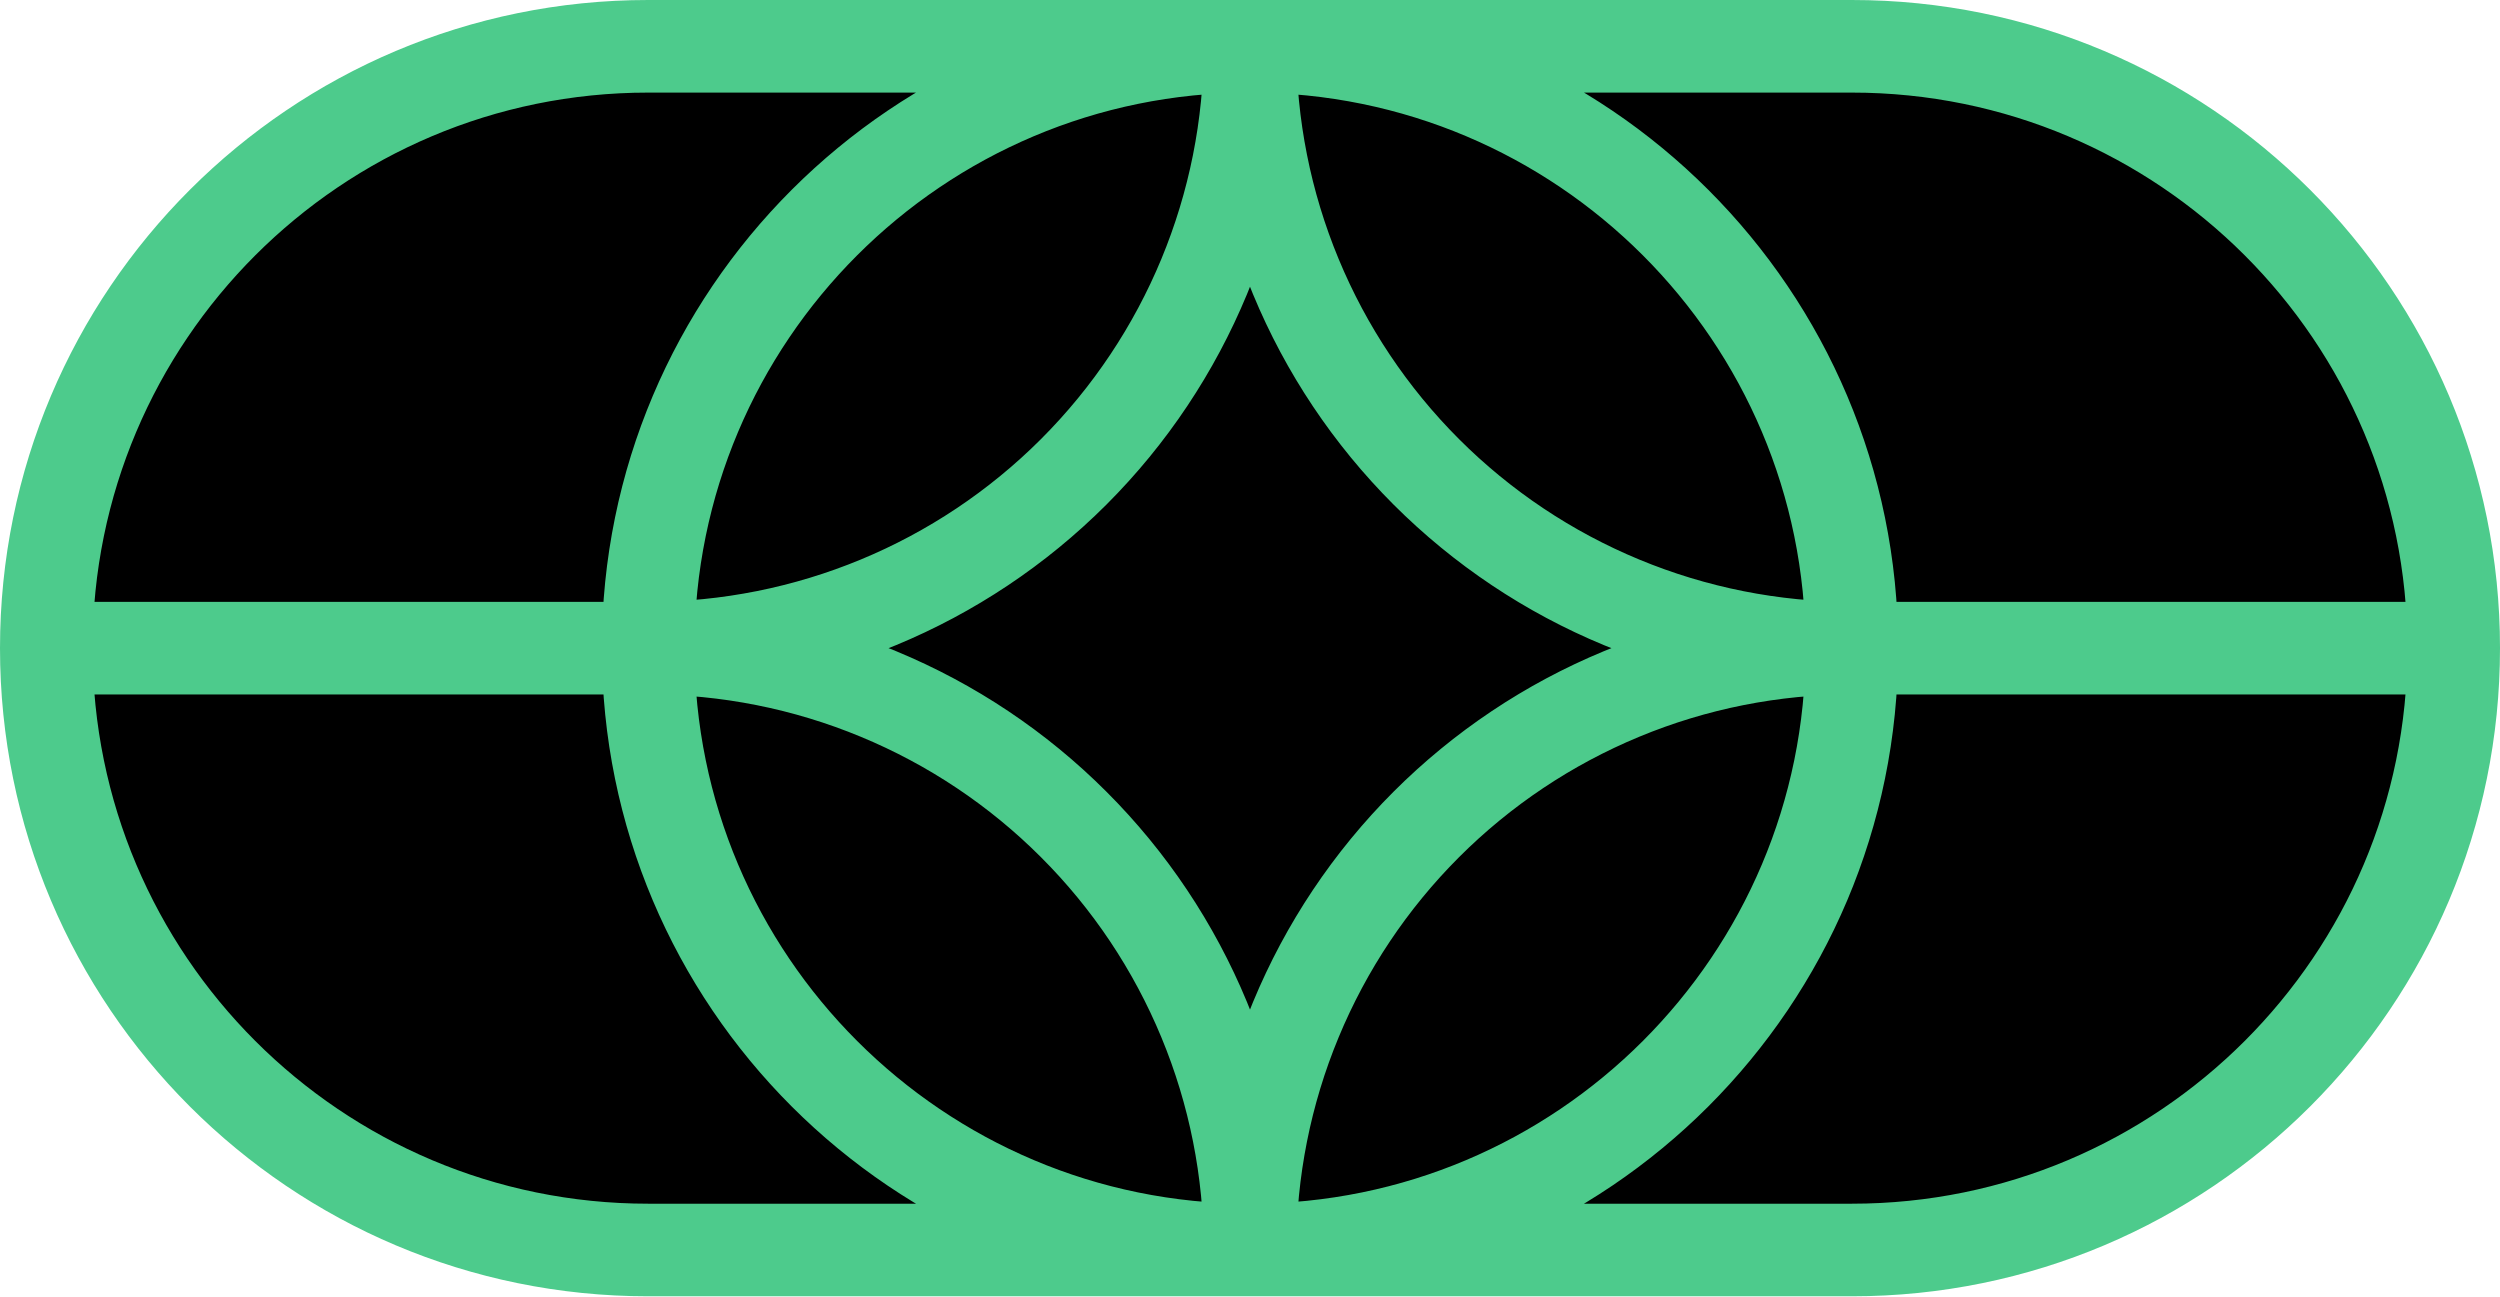
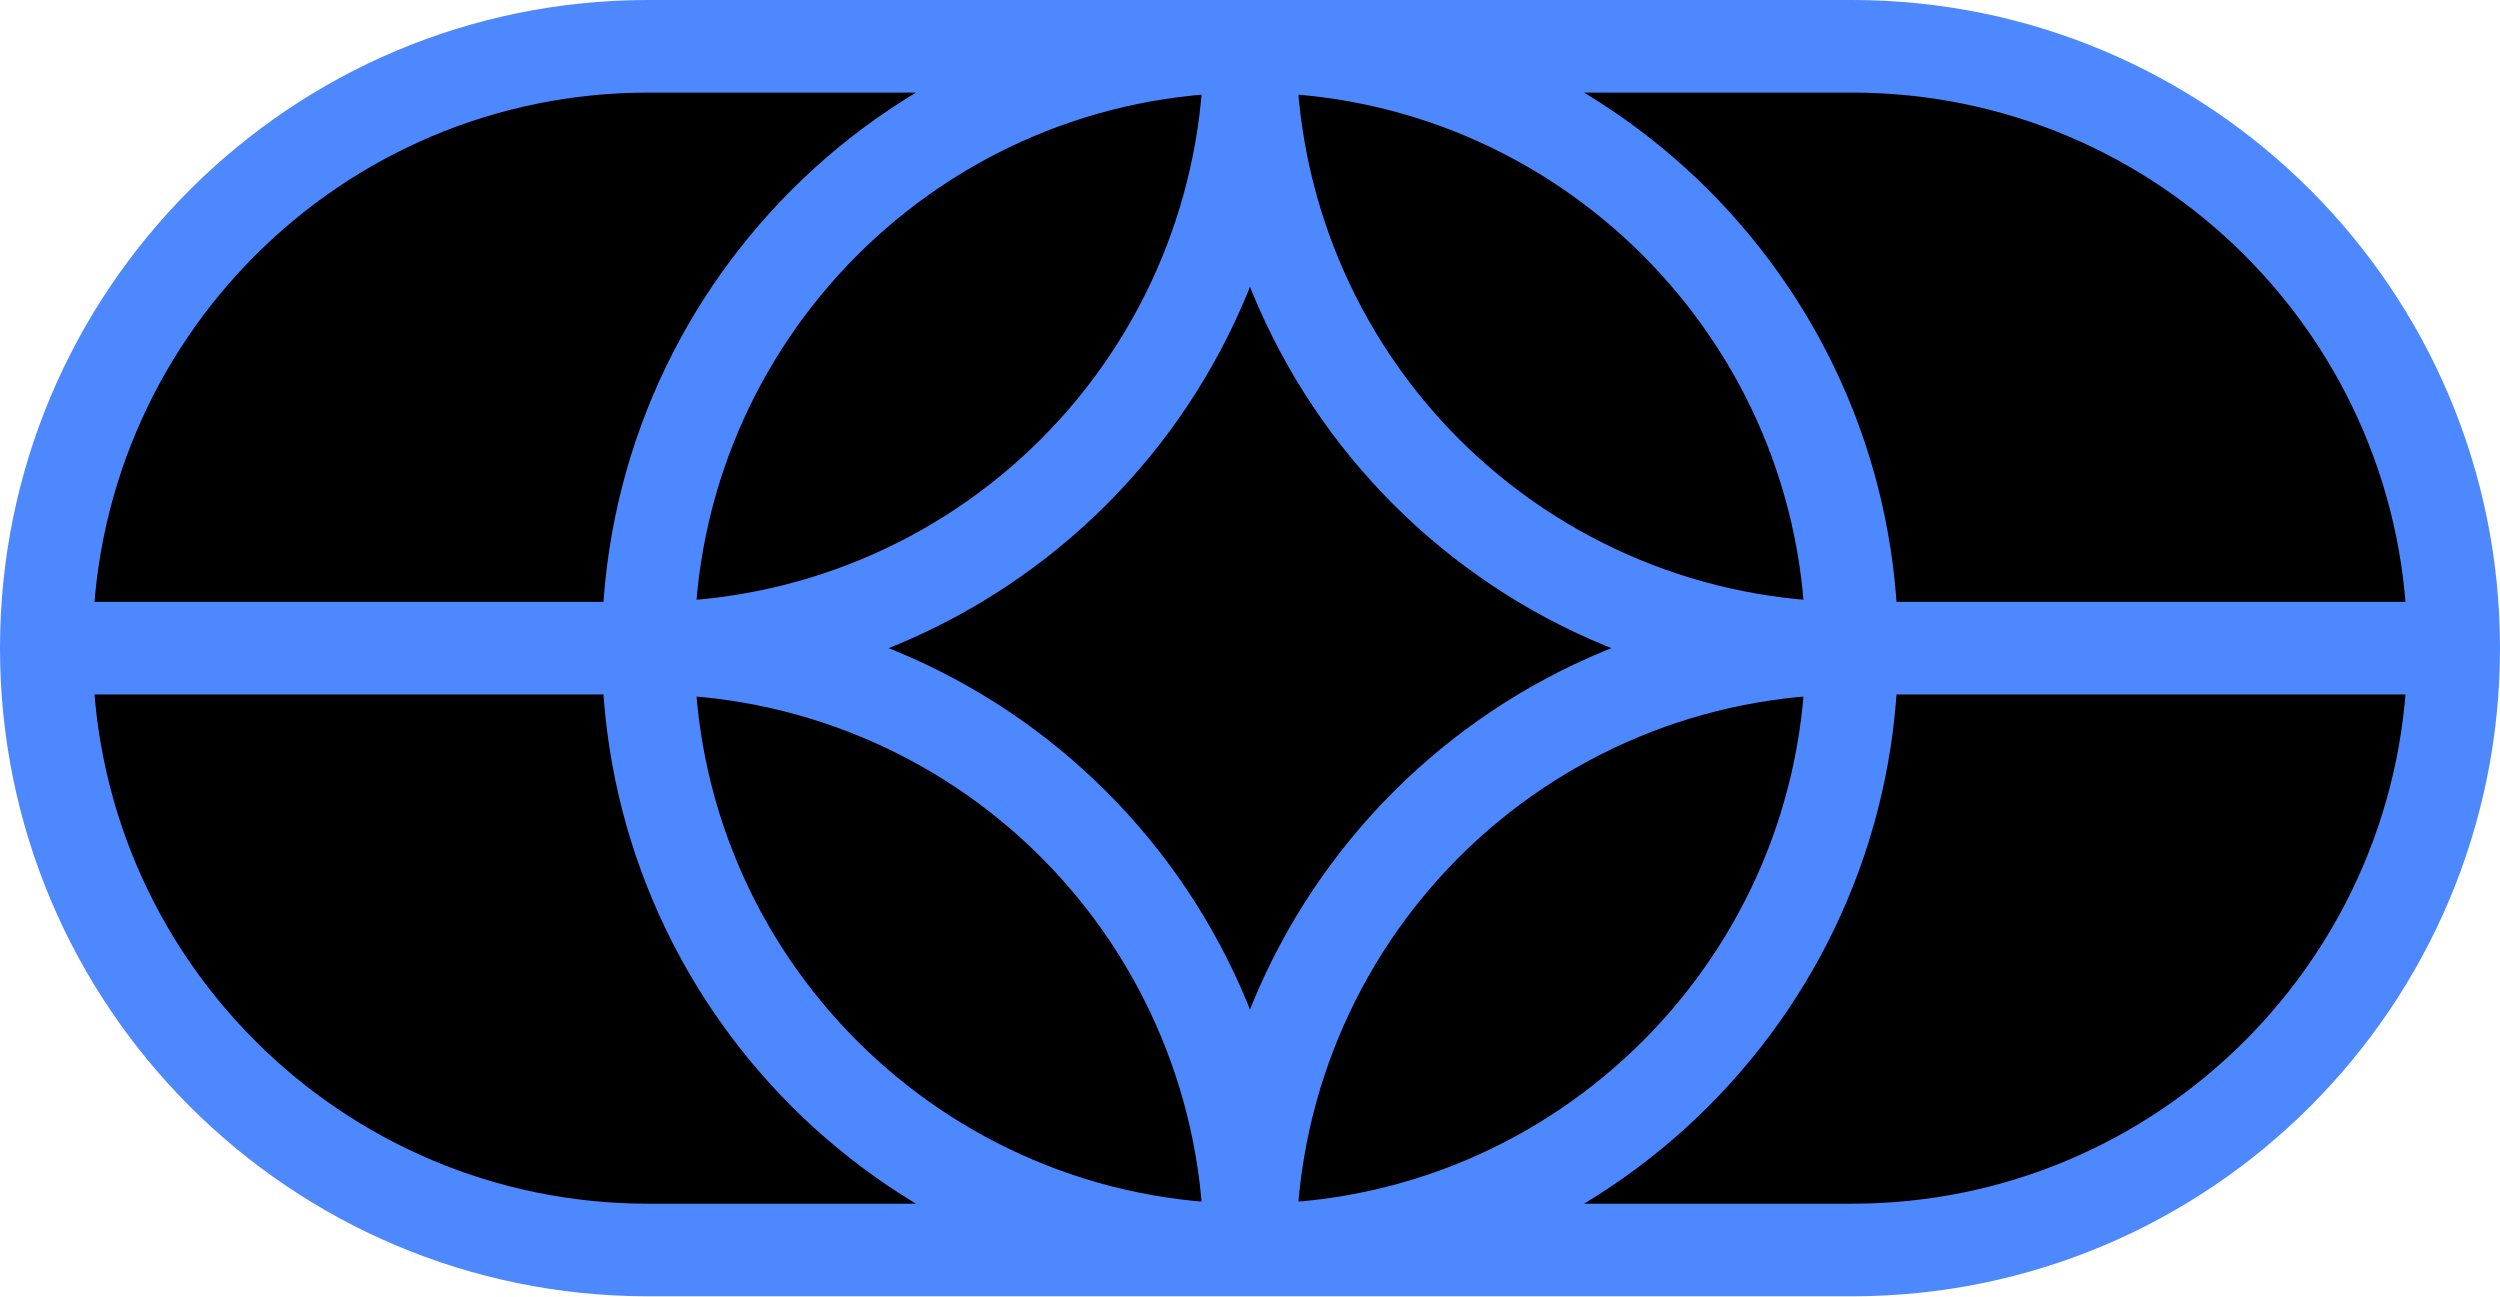
<svg xmlns="http://www.w3.org/2000/svg" width="54" height="28" viewBox="0 0 54 28" fill="none">
  <path d="M1 14C1 6.82 6.82 1 14 1H40C47.18 1 53 6.82 53 14C53 21.18 47.18 27 40 27H14C6.82 27 1 21.18 1 14Z" fill="#000000" />
  <path d="M14 14C14 6.82 19.82 1 27 1C34.18 1 40 6.82 40 14C40 21.18 34.18 27 27 27C19.82 27 14 21.18 14 14Z" fill="#000000" />
  <path d="M35.025 14.99C36.602 14.336 38.293 14 40 14C38.293 14 36.602 13.664 35.025 13.01C33.448 12.357 32.015 11.399 30.808 10.192C29.601 8.985 28.643 7.552 27.99 5.975C27.336 4.398 27 2.707 27 1C27 4.448 25.63 7.754 23.192 10.192C20.754 12.63 17.448 14 14 14C15.707 14 17.398 14.336 18.975 14.99C20.552 15.643 21.985 16.6 23.192 17.808C24.4 19.015 25.357 20.448 26.01 22.025C26.664 23.602 27 25.293 27 27C27 25.293 27.336 23.602 27.99 22.025C28.643 20.448 29.601 19.015 30.808 17.808C32.015 16.601 33.448 15.643 35.025 14.99Z" fill="#000000" />
-   <path d="M1 14C1 21.18 6.82 27 14 27H40C47.18 27 53 21.18 53 14M1 14C1 6.82 6.82 1 14 1H40C47.18 1 53 6.82 53 14M1 14H14M53 14H40M27 27C19.82 27 14 21.18 14 14M27 27C34.18 27 40 21.18 40 14M27 27C27 25.293 27.336 23.602 27.99 22.025C28.643 20.448 29.601 19.015 30.808 17.808C32.015 16.601 33.448 15.643 35.025 14.99C36.602 14.336 38.293 14 40 14M27 27C27 25.293 26.664 23.602 26.01 22.025C25.357 20.448 24.4 19.015 23.192 17.808C21.985 16.6 20.552 15.643 18.975 14.99C17.398 14.336 15.707 14 14 14M14 14C14 6.82 19.82 1 27 1M14 14C17.448 14 20.754 12.63 23.192 10.192C25.63 7.754 27 4.448 27 1M40 14C40 6.82 34.18 1 27 1M40 14C38.293 14 36.602 13.664 35.025 13.01C33.448 12.357 32.015 11.399 30.808 10.192C29.601 8.985 28.643 7.552 27.99 5.975C27.336 4.398 27 2.707 27 1" stroke="#4dcb8c" stroke-width="2" />
+   <path d="M1 14C1 21.18 6.82 27 14 27H40C47.18 27 53 21.18 53 14M1 14C1 6.82 6.82 1 14 1H40C47.18 1 53 6.82 53 14M1 14H14M53 14H40M27 27C19.82 27 14 21.18 14 14M27 27C34.18 27 40 21.18 40 14M27 27C27 25.293 27.336 23.602 27.99 22.025C28.643 20.448 29.601 19.015 30.808 17.808C32.015 16.601 33.448 15.643 35.025 14.99C36.602 14.336 38.293 14 40 14M27 27C27 25.293 26.664 23.602 26.01 22.025C25.357 20.448 24.4 19.015 23.192 17.808C21.985 16.6 20.552 15.643 18.975 14.99C17.398 14.336 15.707 14 14 14M14 14C14 6.82 19.82 1 27 1M14 14C17.448 14 20.754 12.63 23.192 10.192C25.63 7.754 27 4.448 27 1M40 14C40 6.82 34.18 1 27 1M40 14C38.293 14 36.602 13.664 35.025 13.01C33.448 12.357 32.015 11.399 30.808 10.192C29.601 8.985 28.643 7.552 27.99 5.975C27.336 4.398 27 2.707 27 1" stroke="#4d88ff" stroke-width="2" />
</svg>
